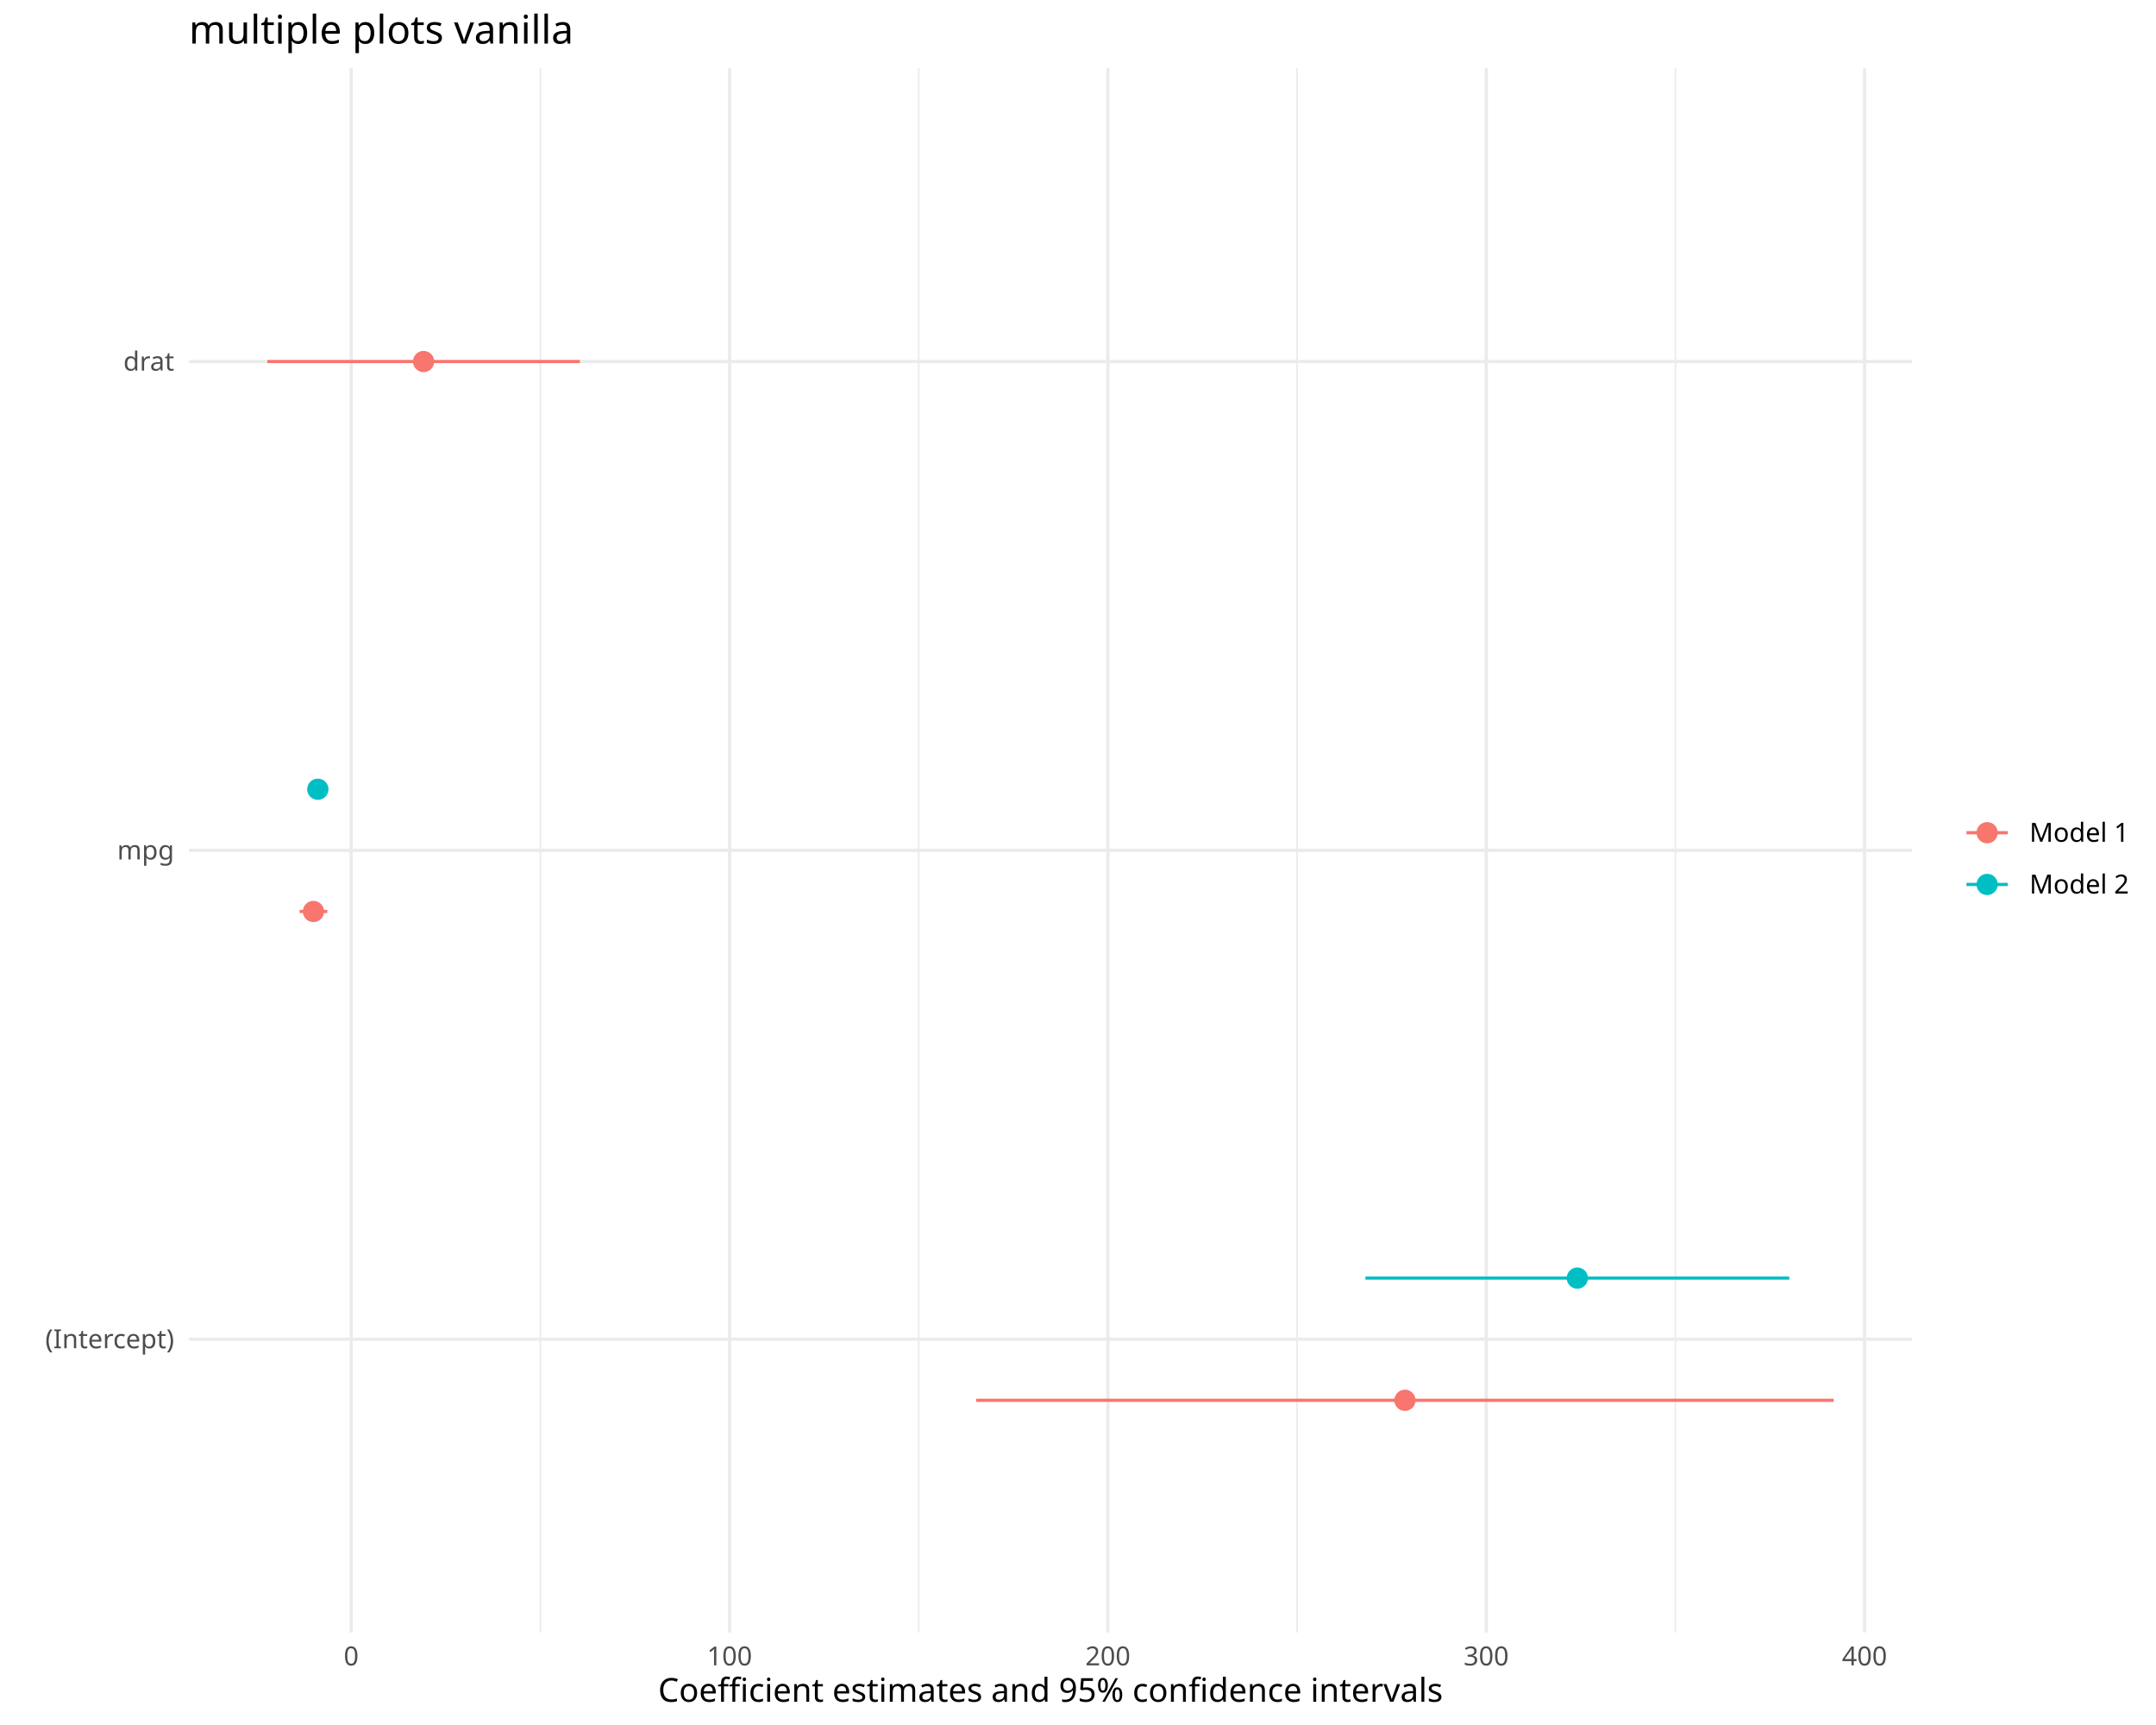
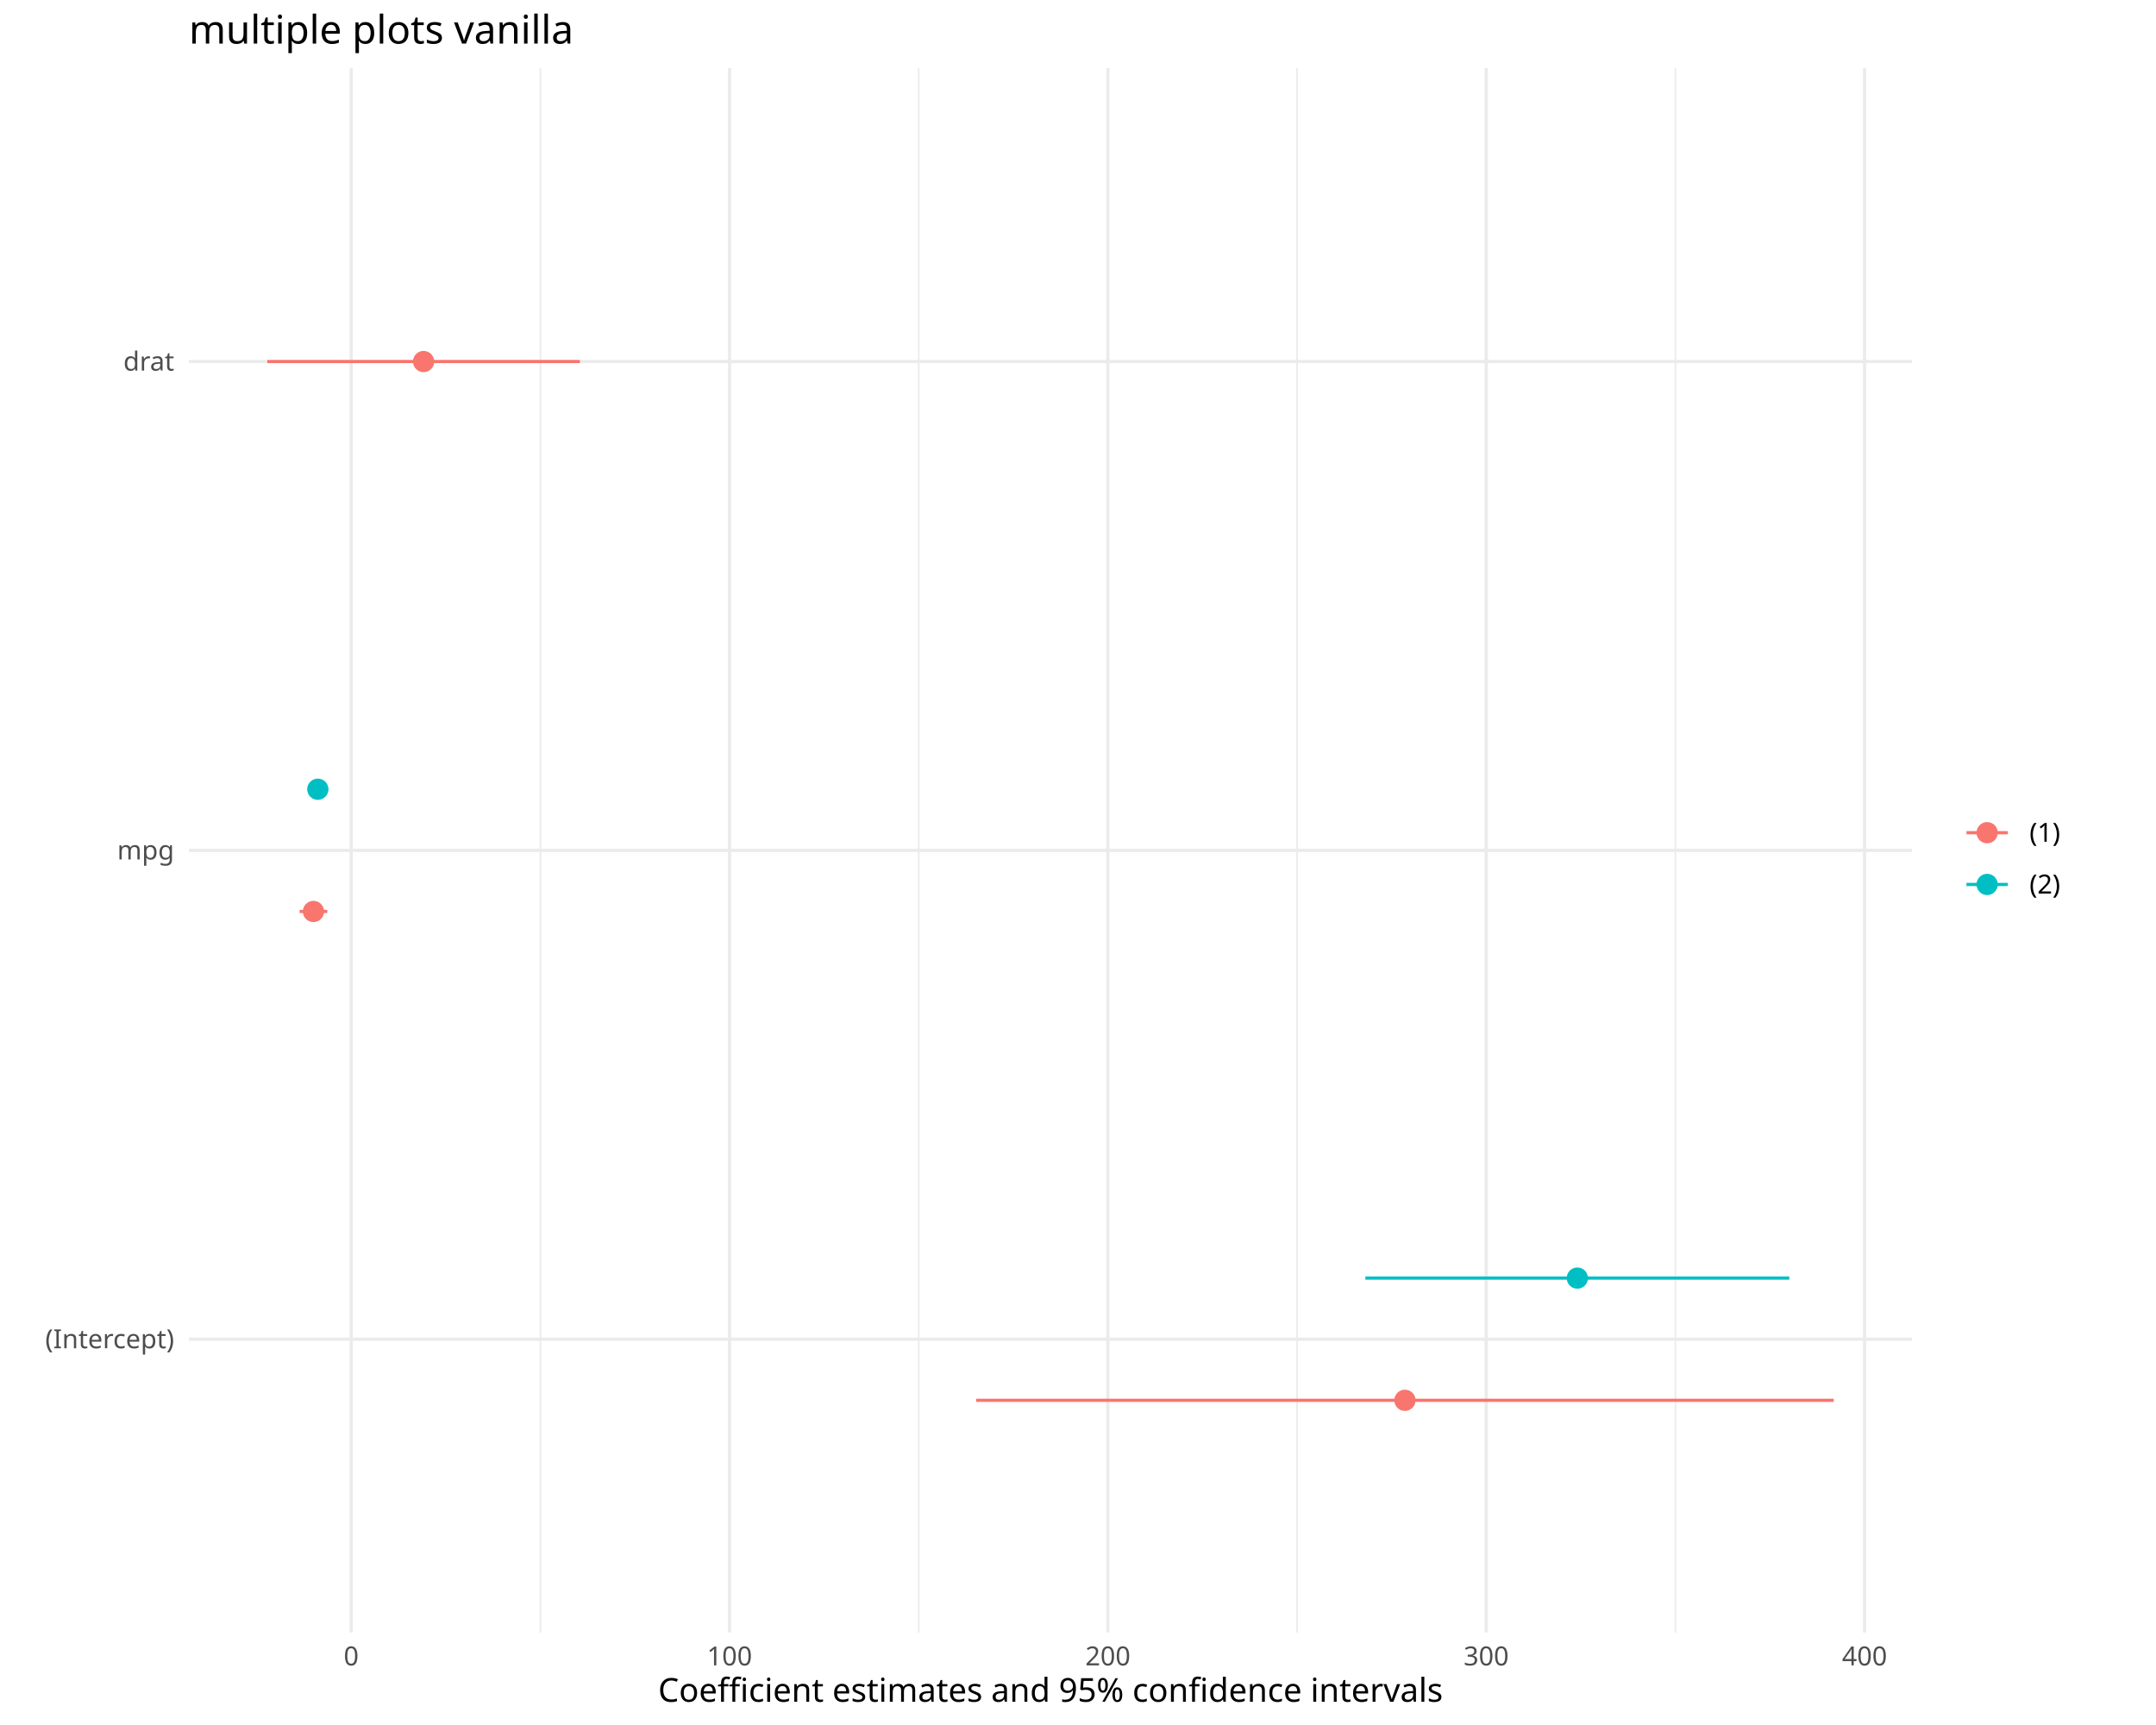
<svg xmlns="http://www.w3.org/2000/svg" class="svglite" data-engine-version="2.0" width="720.00pt" height="576.00pt" viewBox="0 0 720.00 576.00">
  <defs>
    <style type="text/css">
    .svglite line, .svglite polyline, .svglite polygon, .svglite path, .svglite rect, .svglite circle {
      fill: none;
      stroke: #000000;
      stroke-linecap: round;
      stroke-linejoin: round;
      stroke-miterlimit: 10.00;
    }
  </style>
  </defs>
  <rect width="100%" height="100%" style="stroke: none; fill: #FFFFFF;" />
  <defs>
    <clipPath id="cpMC4wMHw3MjAuMDB8MC4wMHw1NzYuMDA=">
      <rect x="0.00" y="0.00" width="720.00" height="576.00" />
    </clipPath>
  </defs>
  <g clip-path="url(#cpMC4wMHw3MjAuMDB8MC4wMHw1NzYuMDA=)">
</g>
  <defs>
    <clipPath id="cpNjMuMTF8NjM4LjUzfDIyLjc4fDU0NS4xMQ==">
      <rect x="63.11" y="22.78" width="575.42" height="522.33" />
    </clipPath>
  </defs>
  <g clip-path="url(#cpNjMuMTF8NjM4LjUzfDIyLjc4fDU0NS4xMQ==)">
    <polyline points="180.47,545.11 180.47,22.78 " style="stroke-width: 0.53; stroke: #EBEBEB; stroke-linecap: butt;" />
    <polyline points="306.81,545.11 306.81,22.78 " style="stroke-width: 0.53; stroke: #EBEBEB; stroke-linecap: butt;" />
    <polyline points="433.16,545.11 433.16,22.78 " style="stroke-width: 0.53; stroke: #EBEBEB; stroke-linecap: butt;" />
    <polyline points="559.50,545.11 559.50,22.78 " style="stroke-width: 0.53; stroke: #EBEBEB; stroke-linecap: butt;" />
    <polyline points="63.11,447.18 638.53,447.18 " style="stroke-width: 1.07; stroke: #EBEBEB; stroke-linecap: butt;" />
    <polyline points="63.11,283.95 638.53,283.95 " style="stroke-width: 1.07; stroke: #EBEBEB; stroke-linecap: butt;" />
    <polyline points="63.11,120.72 638.53,120.72 " style="stroke-width: 1.07; stroke: #EBEBEB; stroke-linecap: butt;" />
    <polyline points="117.29,545.11 117.29,22.78 " style="stroke-width: 1.07; stroke: #EBEBEB; stroke-linecap: butt;" />
    <polyline points="243.64,545.11 243.64,22.78 " style="stroke-width: 1.07; stroke: #EBEBEB; stroke-linecap: butt;" />
    <polyline points="369.98,545.11 369.98,22.78 " style="stroke-width: 1.07; stroke: #EBEBEB; stroke-linecap: butt;" />
    <polyline points="496.33,545.11 496.33,22.78 " style="stroke-width: 1.07; stroke: #EBEBEB; stroke-linecap: butt;" />
    <polyline points="622.67,545.11 622.67,22.78 " style="stroke-width: 1.07; stroke: #EBEBEB; stroke-linecap: butt;" />
    <line x1="325.99" y1="467.58" x2="612.38" y2="467.58" style="stroke-width: 1.07; stroke: #F8766D; stroke-linecap: butt;" />
    <line x1="455.97" y1="426.77" x2="597.54" y2="426.77" style="stroke-width: 1.07; stroke: #00BFC4; stroke-linecap: butt;" />
    <line x1="100.05" y1="304.35" x2="109.31" y2="304.35" style="stroke-width: 1.07; stroke: #F8766D; stroke-linecap: butt;" />
    <line x1="102.76" y1="263.54" x2="109.52" y2="263.54" style="stroke-width: 1.07; stroke: #00BFC4; stroke-linecap: butt;" />
    <line x1="89.27" y1="120.72" x2="193.65" y2="120.72" style="stroke-width: 1.07; stroke: #F8766D; stroke-linecap: butt;" />
    <circle cx="469.18" cy="467.58" r="2.84" style="stroke-width: 1.42; stroke: #F8766D; fill: #F8766D;" />
    <circle cx="526.75" cy="426.77" r="2.84" style="stroke-width: 1.42; stroke: #00BFC4; fill: #00BFC4;" />
    <circle cx="104.68" cy="304.35" r="2.84" style="stroke-width: 1.42; stroke: #F8766D; fill: #F8766D;" />
    <circle cx="106.14" cy="263.54" r="2.84" style="stroke-width: 1.42; stroke: #00BFC4; fill: #00BFC4;" />
    <circle cx="141.46" cy="120.72" r="2.84" style="stroke-width: 1.42; stroke: #F8766D; fill: #F8766D;" />
  </g>
  <g clip-path="url(#cpMC4wMHw3MjAuMDB8MC4wMHw1NzYuMDA=)">
    <text x="58.18" y="450.20" text-anchor="end" style="font-size: 8.80px; fill: #4D4D4D; font-family: sans;" textLength="40.11px" lengthAdjust="spacingAndGlyphs">(Intercept)</text>
    <text x="58.18" y="286.98" text-anchor="end" style="font-size: 8.80px; fill: #4D4D4D; font-family: sans;" textLength="17.12px" lengthAdjust="spacingAndGlyphs">mpg</text>
    <text x="58.18" y="123.75" text-anchor="end" style="font-size: 8.80px; fill: #4D4D4D; font-family: sans;" textLength="15.16px" lengthAdjust="spacingAndGlyphs">drat</text>
    <text x="117.29" y="556.10" text-anchor="middle" style="font-size: 8.80px; fill: #4D4D4D; font-family: sans;" textLength="4.89px" lengthAdjust="spacingAndGlyphs">0</text>
    <text x="243.64" y="556.10" text-anchor="middle" style="font-size: 8.80px; fill: #4D4D4D; font-family: sans;" textLength="14.68px" lengthAdjust="spacingAndGlyphs">100</text>
    <text x="369.98" y="556.10" text-anchor="middle" style="font-size: 8.80px; fill: #4D4D4D; font-family: sans;" textLength="14.68px" lengthAdjust="spacingAndGlyphs">200</text>
    <text x="496.33" y="556.10" text-anchor="middle" style="font-size: 8.80px; fill: #4D4D4D; font-family: sans;" textLength="14.68px" lengthAdjust="spacingAndGlyphs">300</text>
    <text x="622.67" y="556.10" text-anchor="middle" style="font-size: 8.80px; fill: #4D4D4D; font-family: sans;" textLength="14.68px" lengthAdjust="spacingAndGlyphs">400</text>
    <text x="350.82" y="568.24" text-anchor="middle" style="font-size: 11.00px; font-family: sans;" textLength="248.89px" lengthAdjust="spacingAndGlyphs">Coefficient estimates and 95% confidence intervals</text>
    <line x1="656.70" y1="278.05" x2="670.52" y2="278.05" style="stroke-width: 1.07; stroke: #F8766D; stroke-linecap: butt;" />
    <circle cx="663.61" cy="278.05" r="2.84" style="stroke-width: 1.42; stroke: #F8766D; fill: #F8766D;" />
    <line x1="656.70" y1="295.33" x2="670.52" y2="295.33" style="stroke-width: 1.07; stroke: #00BFC4; stroke-linecap: butt;" />
    <circle cx="663.61" cy="295.33" r="2.84" style="stroke-width: 1.42; stroke: #00BFC4; fill: #00BFC4;" />
-     <text x="677.73" y="281.08" style="font-size: 8.80px; font-family: sans;" textLength="31.31px" lengthAdjust="spacingAndGlyphs">Model 1</text>
-     <text x="677.73" y="298.36" style="font-size: 8.80px; font-family: sans;" textLength="31.31px" lengthAdjust="spacingAndGlyphs">Model 2</text>
+     <text x="677.73" y="281.08" style="font-size: 8.80px; font-family: sans;" textLength="31.31px" lengthAdjust="spacingAndGlyphs">(1)</text>
+     <text x="677.73" y="298.36" style="font-size: 8.80px; font-family: sans;" textLength="31.31px" lengthAdjust="spacingAndGlyphs">(2)</text>
    <text x="63.11" y="14.56" style="font-size: 13.20px; font-family: sans;" textLength="118.13px" lengthAdjust="spacingAndGlyphs">multiple plots vanilla</text>
  </g>
</svg>
